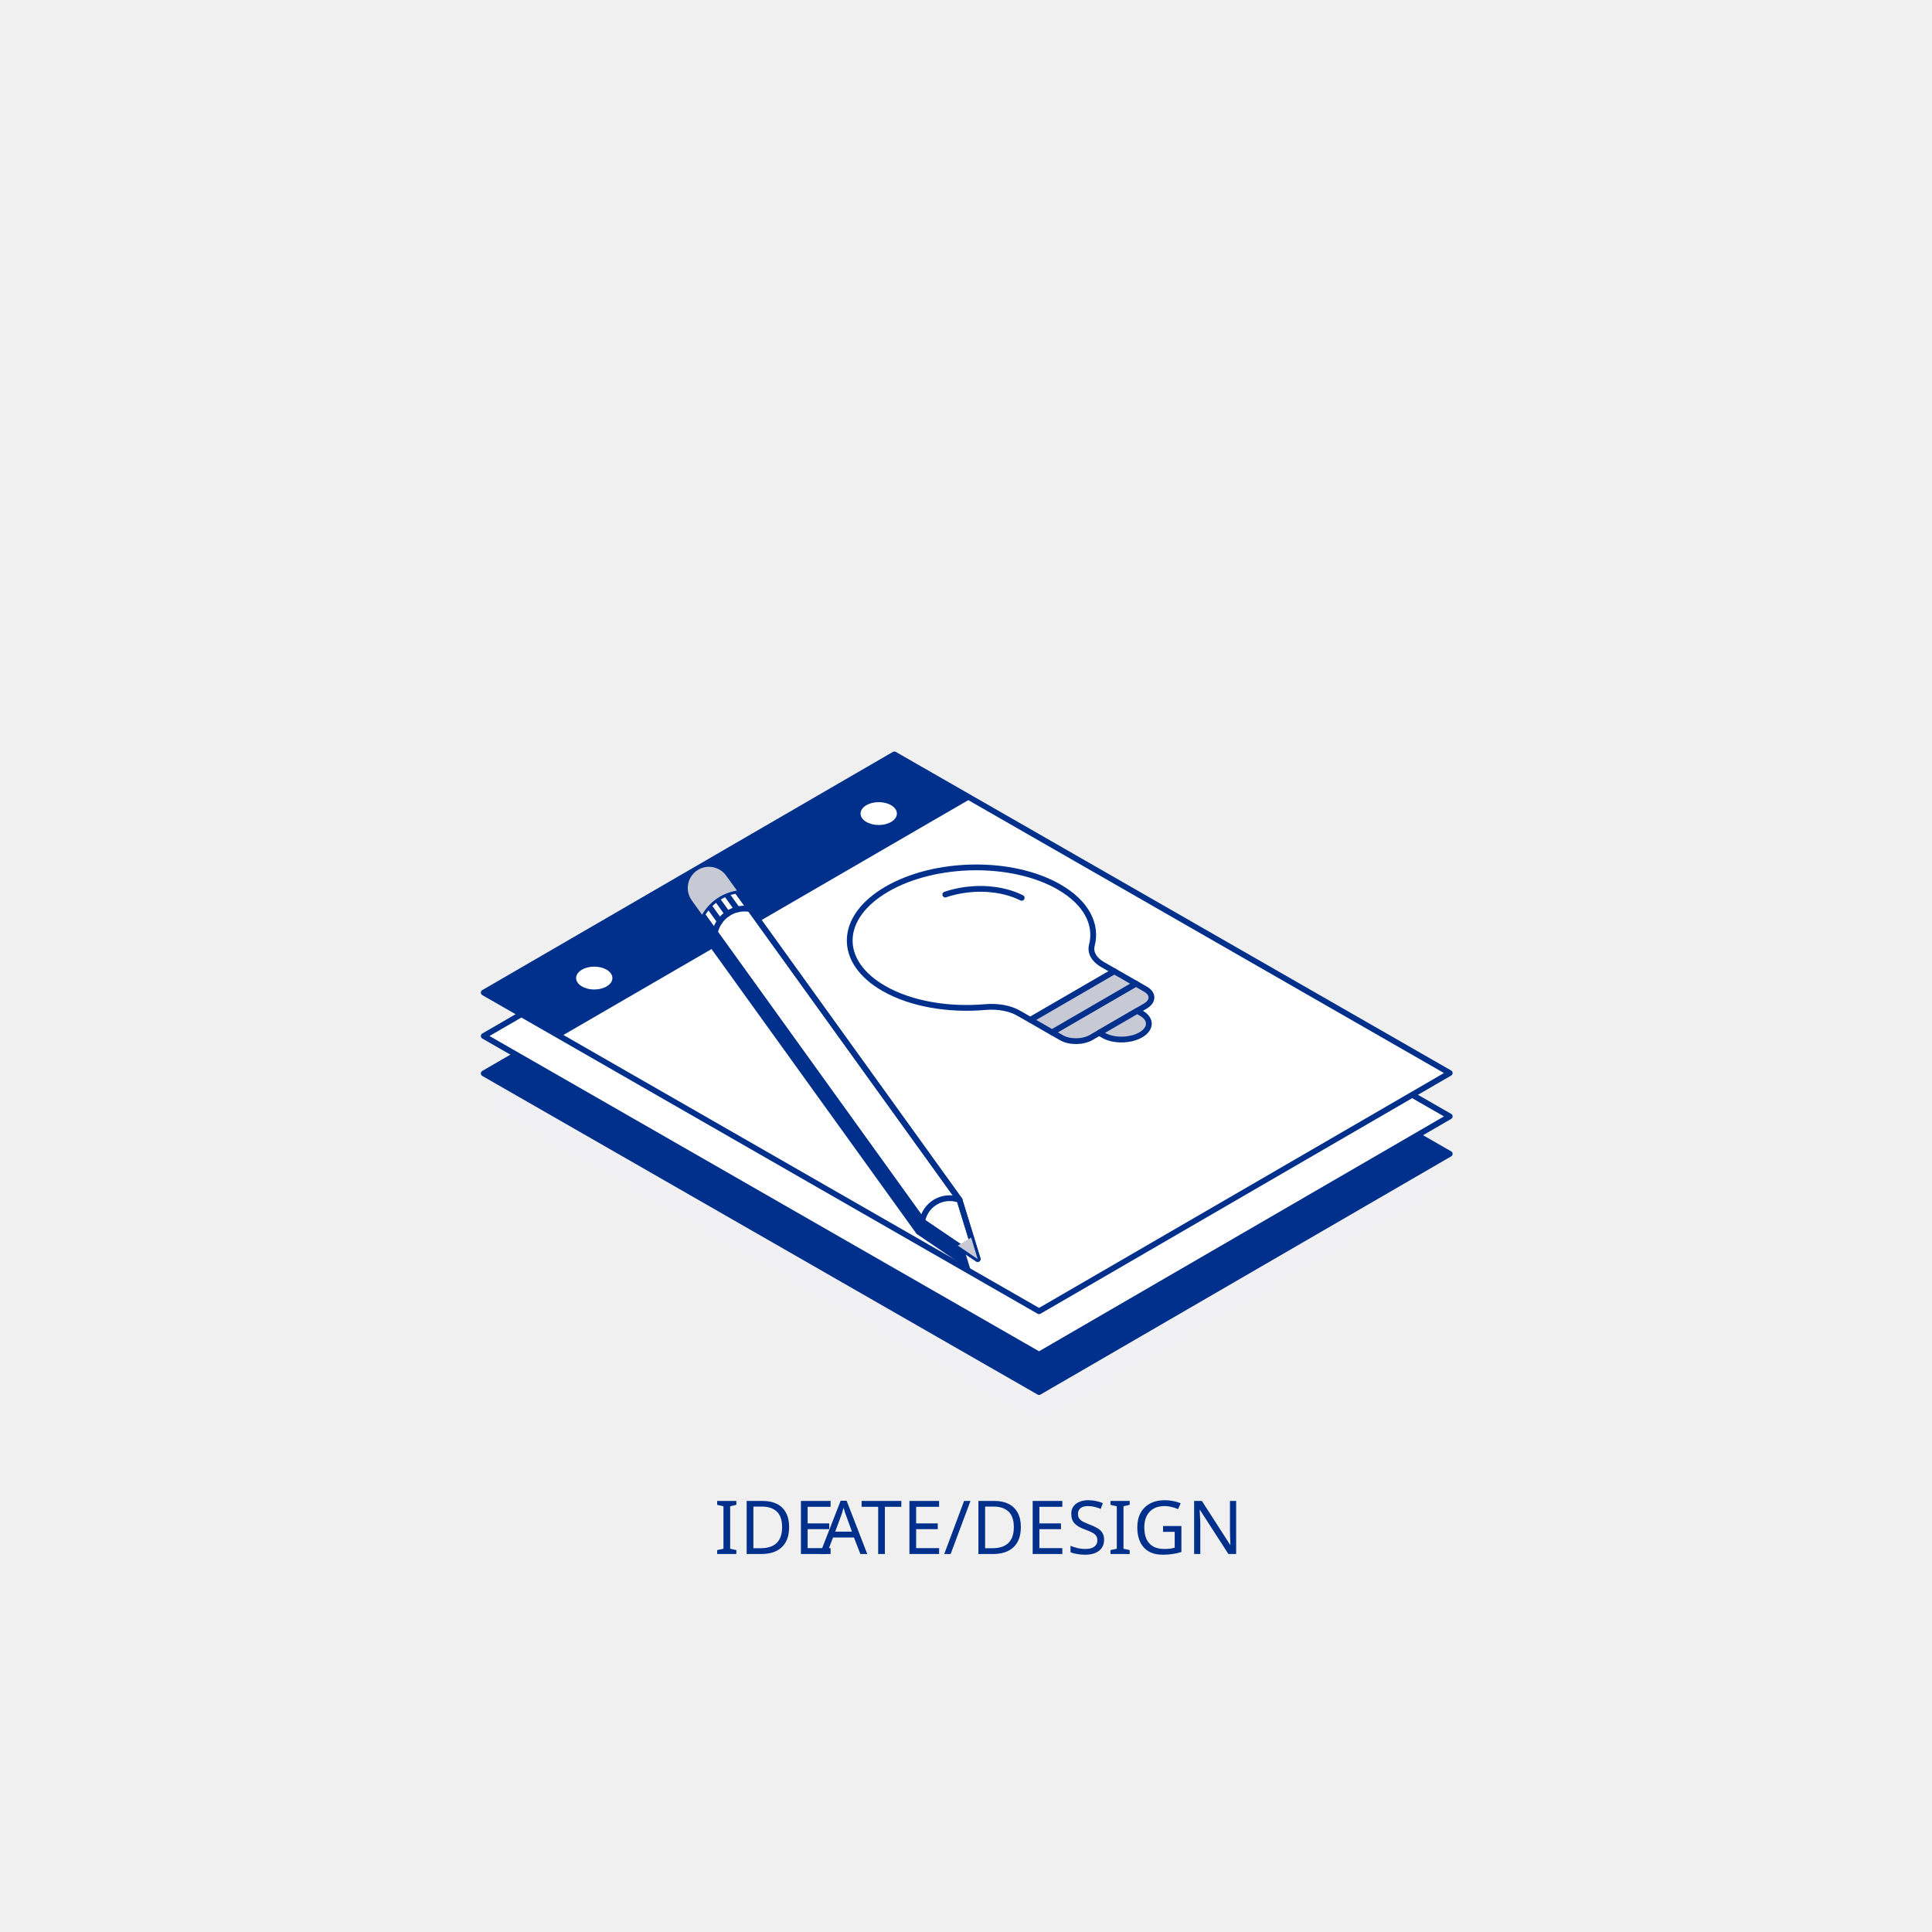
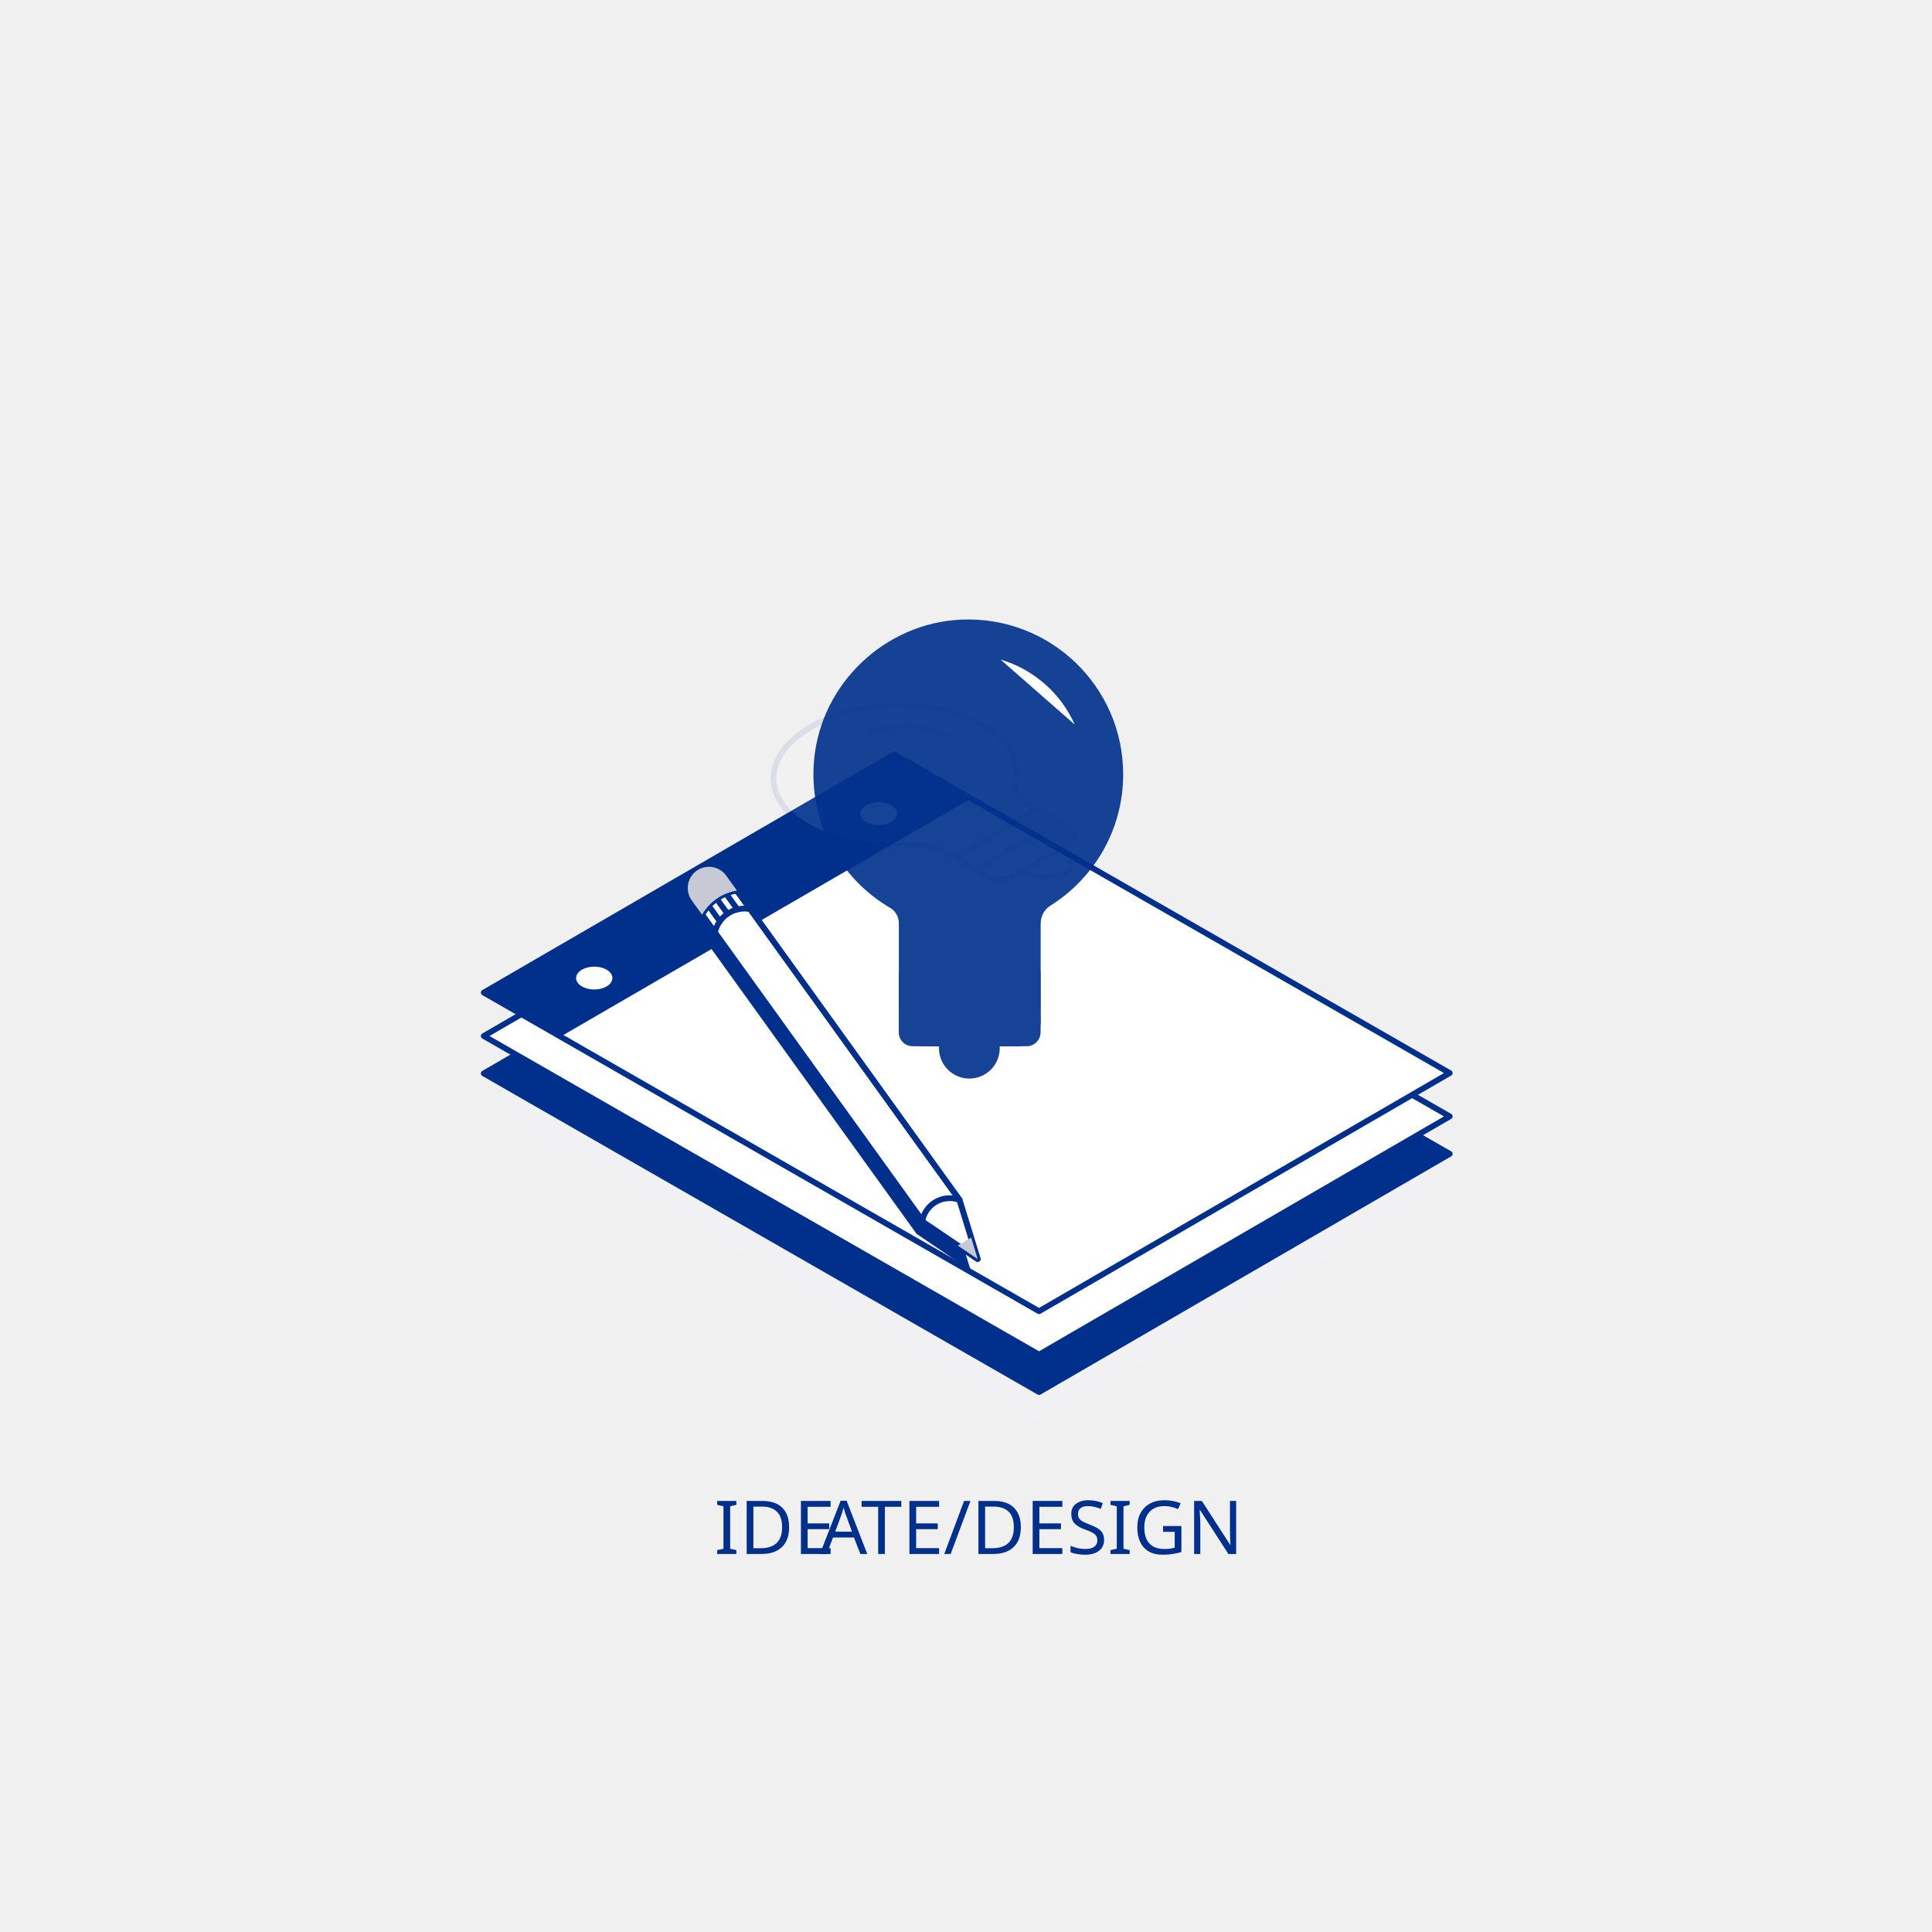
<svg xmlns="http://www.w3.org/2000/svg" id="Layer_1_copy_2" data-name="Layer 1 copy 2" viewBox="0 0 288 288">
  <defs>
    <style>
      .cls-1 {
        fill: #c7c9d4;
      }

      .cls-2 {
        fill: #fff;
      }

      .cls-3, .cls-4, .cls-5 {
        fill: #00308c;
      }

      .cls-3, .cls-6 {
        stroke: #00308c;
        stroke-linecap: round;
        stroke-linejoin: round;
        stroke-width: .86px;
      }

      .cls-7 {
        fill: #f1f1f4;
      }

      .cls-5 {
        font-family: DIN2014-Regular, 'DIN 2014';
        font-size: 11.08px;
      }

      .cls-8 {
        letter-spacing: -.03em;
      }

      .cls-6 {
        fill: none;
      }
    </style>
  </defs>
  <text class="cls-5" transform="translate(106.47 231.65)">
    <tspan x="0" y="0">IDE</tspan>
    <tspan class="cls-8" x="15.75" y="0">A</tspan>
    <tspan x="21.86" y="0">TE/DESIGN</tspan>
  </text>
  <polygon id="Pad_Shadow" data-name="Pad Shadow" class="cls-7" points="216.11 176.56 133.32 129.07 72.11 164.58 154.89 212.07 216.11 176.56" />
  <polygon id="Pad_Bottom" data-name="Pad Bottom" class="cls-3" points="216.11 172.003 133.32 124.513 72.11 160.014 154.89 207.513 216.11 172.003" />
  <g id="Pad_Middle" data-name="Pad Middle">
    <polygon class="cls-2" points="216.11 166.418 133.32 118.928 72.11 154.438 154.89 201.928 216.11 166.418" />
    <polygon class="cls-6" points="216.11 166.418 133.32 118.928 72.11 154.438 154.89 201.928 216.11 166.418" />
  </g>
  <g id="Pad_Top" data-name="Pad Top">
    <polygon class="cls-2" points="216.11 159.954 133.32 112.455 72.11 147.965 154.89 195.464 216.11 159.954" />
    <polygon class="cls-6" points="216.11 159.954 133.32 112.455 72.11 147.965 154.89 195.464 216.11 159.954" />
    <path class="cls-4" d="M133.32,112.45l-61.22,35.51 11.46,6.57 61.22,-35.51 -11.46,-6.57ZM88.59,147.50c-1.49,0.00,-2.71,-0.76,-2.71,-1.70s1.21,-1.70,2.71,-1.70 2.70,0.76,2.70,1.70 -1.21,1.70,-2.70,1.70M130.99,122.98c-1.49,0.00,-2.71,-0.76,-2.71,-1.70s1.21,-1.70,2.71,-1.70 2.71,0.76,2.71,1.70 -1.21,1.70,-2.71,1.70" />
  </g>
-   <g id="Bulb_One">
+   <g id="Bulb_One" opacity="0.09" transform="translate(-11.36, -24.15)">
    <path class="cls-1" d="M169.33,146.63l1.44.83c1.2.69,1.16,1.83-.08,2.54l-8.02,4.65c-1.24.72-3.21.74-4.41.06l-1.44-.83,12.51-7.25Z" />
    <path class="cls-6" d="M169.33,146.63l1.44.83c1.2.69,1.16,1.83-.08,2.54l-8.02,4.65c-1.24.72-3.21.74-4.41.06l-1.44-.83,12.51-7.25Z" />
    <path class="cls-2" d="M157.87,132.22c4.08,2.34,5.7,5.58,4.89,8.7-.27,1.06.31,2.12,1.59,2.86l1.75,1-12.51,7.25-1.75-1c-1.28-.74-3.11-1.07-4.95-.91-5.42.48-11.05-.43-15.13-2.77-6.97-4-6.76-10.64.47-14.82,7.23-4.18,18.66-4.32,25.63-.32" />
    <path class="cls-6" d="M157.87,132.22c4.08,2.34,5.7,5.58,4.89,8.7-.27,1.06.31,2.12,1.59,2.86l1.75,1-12.51,7.25-1.75-1c-1.28-.74-3.11-1.07-4.95-.91-5.42.48-11.05-.43-15.13-2.77-6.97-4-6.76-10.64.47-14.82,7.23-4.18,18.66-4.32,25.63-.32Z" />
    <polygon class="cls-1" points="153.61 152.04 166.11 144.79 169.33 146.63 156.82 153.89 153.61 152.04" />
    <polygon class="cls-6" points="153.61 152.04 166.11 144.79 169.33 146.63 156.82 153.89 153.61 152.04" />
    <path class="cls-1" d="M169.52,150.69l.63.36c.76.43,1.12,1.01,1.11,1.59-.02.58-.42,1.17-1.2,1.62-1.56.91-4.06.94-5.57.07l-.63-.36,5.67-3.29Z" />
    <path class="cls-6" d="M169.52,150.69l.63.36c.76.43,1.12,1.01,1.11,1.59-.02.58-.42,1.17-1.2,1.62-1.56.91-4.06.94-5.57.07l-.63-.36,5.67-3.29Z" />
    <path class="cls-2" d="M140.91,133.35c.73-.25,3.31-1.08,6.62-.79,2.47.21,4.09.94,4.77,1.28" />
    <path class="cls-6" d="M140.91,133.35c.73-.25,3.31-1.08,6.62-.79,2.47.21,4.09.94,4.77,1.28" />
+   </g>
+   <g id="Bulb_Two" opacity="0.91">
+     <g class="cls-12">
+       <circle class="cls-4" cx="144.5" cy="156.25" r="4.53" />
+     </g>
+     <path class="cls-5" d="M167.43,115.43c0-13.12-10.95-23.69-24.22-23.06-11.29.54-20.75,9.5-21.84,20.76-.92,9.45,3.88,17.85,11.33,22.21.82.48,1.29,1.38,1.29,2.33v14.86c0,1.9,1.54,3.45,3.45,3.45h14.16c1.95,0,3.53-1.58,3.53-3.53v-14.76c0-1.08.52-2.1,1.43-2.67,6.52-4.08,10.87-11.32,10.87-19.58Z" />
+     <rect class="cls-4" x="133.98" y="144.81" width="21.14" height="5.57" />
+     <path class="cls-4" d="M133.98,150.39h21.14v3.49c0,1.15-.93,2.08-2.08,2.08h-17c-1.14,0-2.06-.92-2.06-2.06v-3.51h0Z" />
+     <path class="cls-2" d="M149.15,98.32c4.95,1.46,8.99,5.04,11.06,9.69" />
  </g>
  <g id="Pencil">
    <polygon class="cls-4" points="107.7 132.925 102.209 136.115 136.629 183.926 144.709 189.405 142 180.576 107.7 132.925" />
    <path class="cls-2" d="M103.12,134.22l34.54,47.99 8.08,5.47 -2.71,-8.82 -34.79,-48.33c-0.97,-1.35,-2.82,-1.72,-4.24,-0.84 -1.55,0.97,-1.96,3.04,-0.89,4.53" />
    <path class="cls-6" d="M103.12,134.22l34.54,47.99 8.08,5.47 -2.71,-8.82 -34.79,-48.33c-0.97,-1.35,-2.82,-1.72,-4.24,-0.84 -1.55,0.97,-1.96,3.04,-0.89,4.53Z" />
    <path class="cls-6" d="M137.49,181.97c0.37,-1.92,2.06,-3.36,4.09,-3.36 0.51,0.00,1.00,0.09,1.46,0.26" />
    <path class="cls-6" d="M111.84,135.52c-0.28,-0.05,-0.57,-0.08,-0.86,-0.08 -2.17,0.00,-3.98,1.53,-4.41,3.58" />
    <path class="cls-6" d="M109.86,132.76c-2.23,0.35,-4.12,1.71,-5.20,3.60" />
    <line class="cls-6" x1="108.23" y1="133.21" x2="109.92" y2="135.56" />
    <line class="cls-6" x1="106.84" y1="133.98" x2="108.45" y2="136.22" />
    <line class="cls-6" x1="105.64" y1="135.02" x2="107.31" y2="137.34" />
    <path class="cls-6" d="M103.12,134.22l34.54,47.99 8.08,5.47 -2.71,-8.82 -34.79,-48.33c-0.97,-1.35,-2.82,-1.72,-4.24,-0.84 -1.55,0.97,-1.96,3.04,-0.89,4.53Z" />
    <polygon class="cls-1" points="145.74 187.685 144.769 184.486 142.779 185.675 145.74 187.685" />
    <path class="cls-1" d="M108.25,130.53c-0.97,-1.35,-2.82,-1.72,-4.24,-0.84 -1.55,0.97,-1.96,3.04,-0.89,4.53l1.54,2.14c1.07,-1.89,2.97,-3.25,5.20,-3.60l-1.61,-2.23Z" />
  </g>
</svg>
